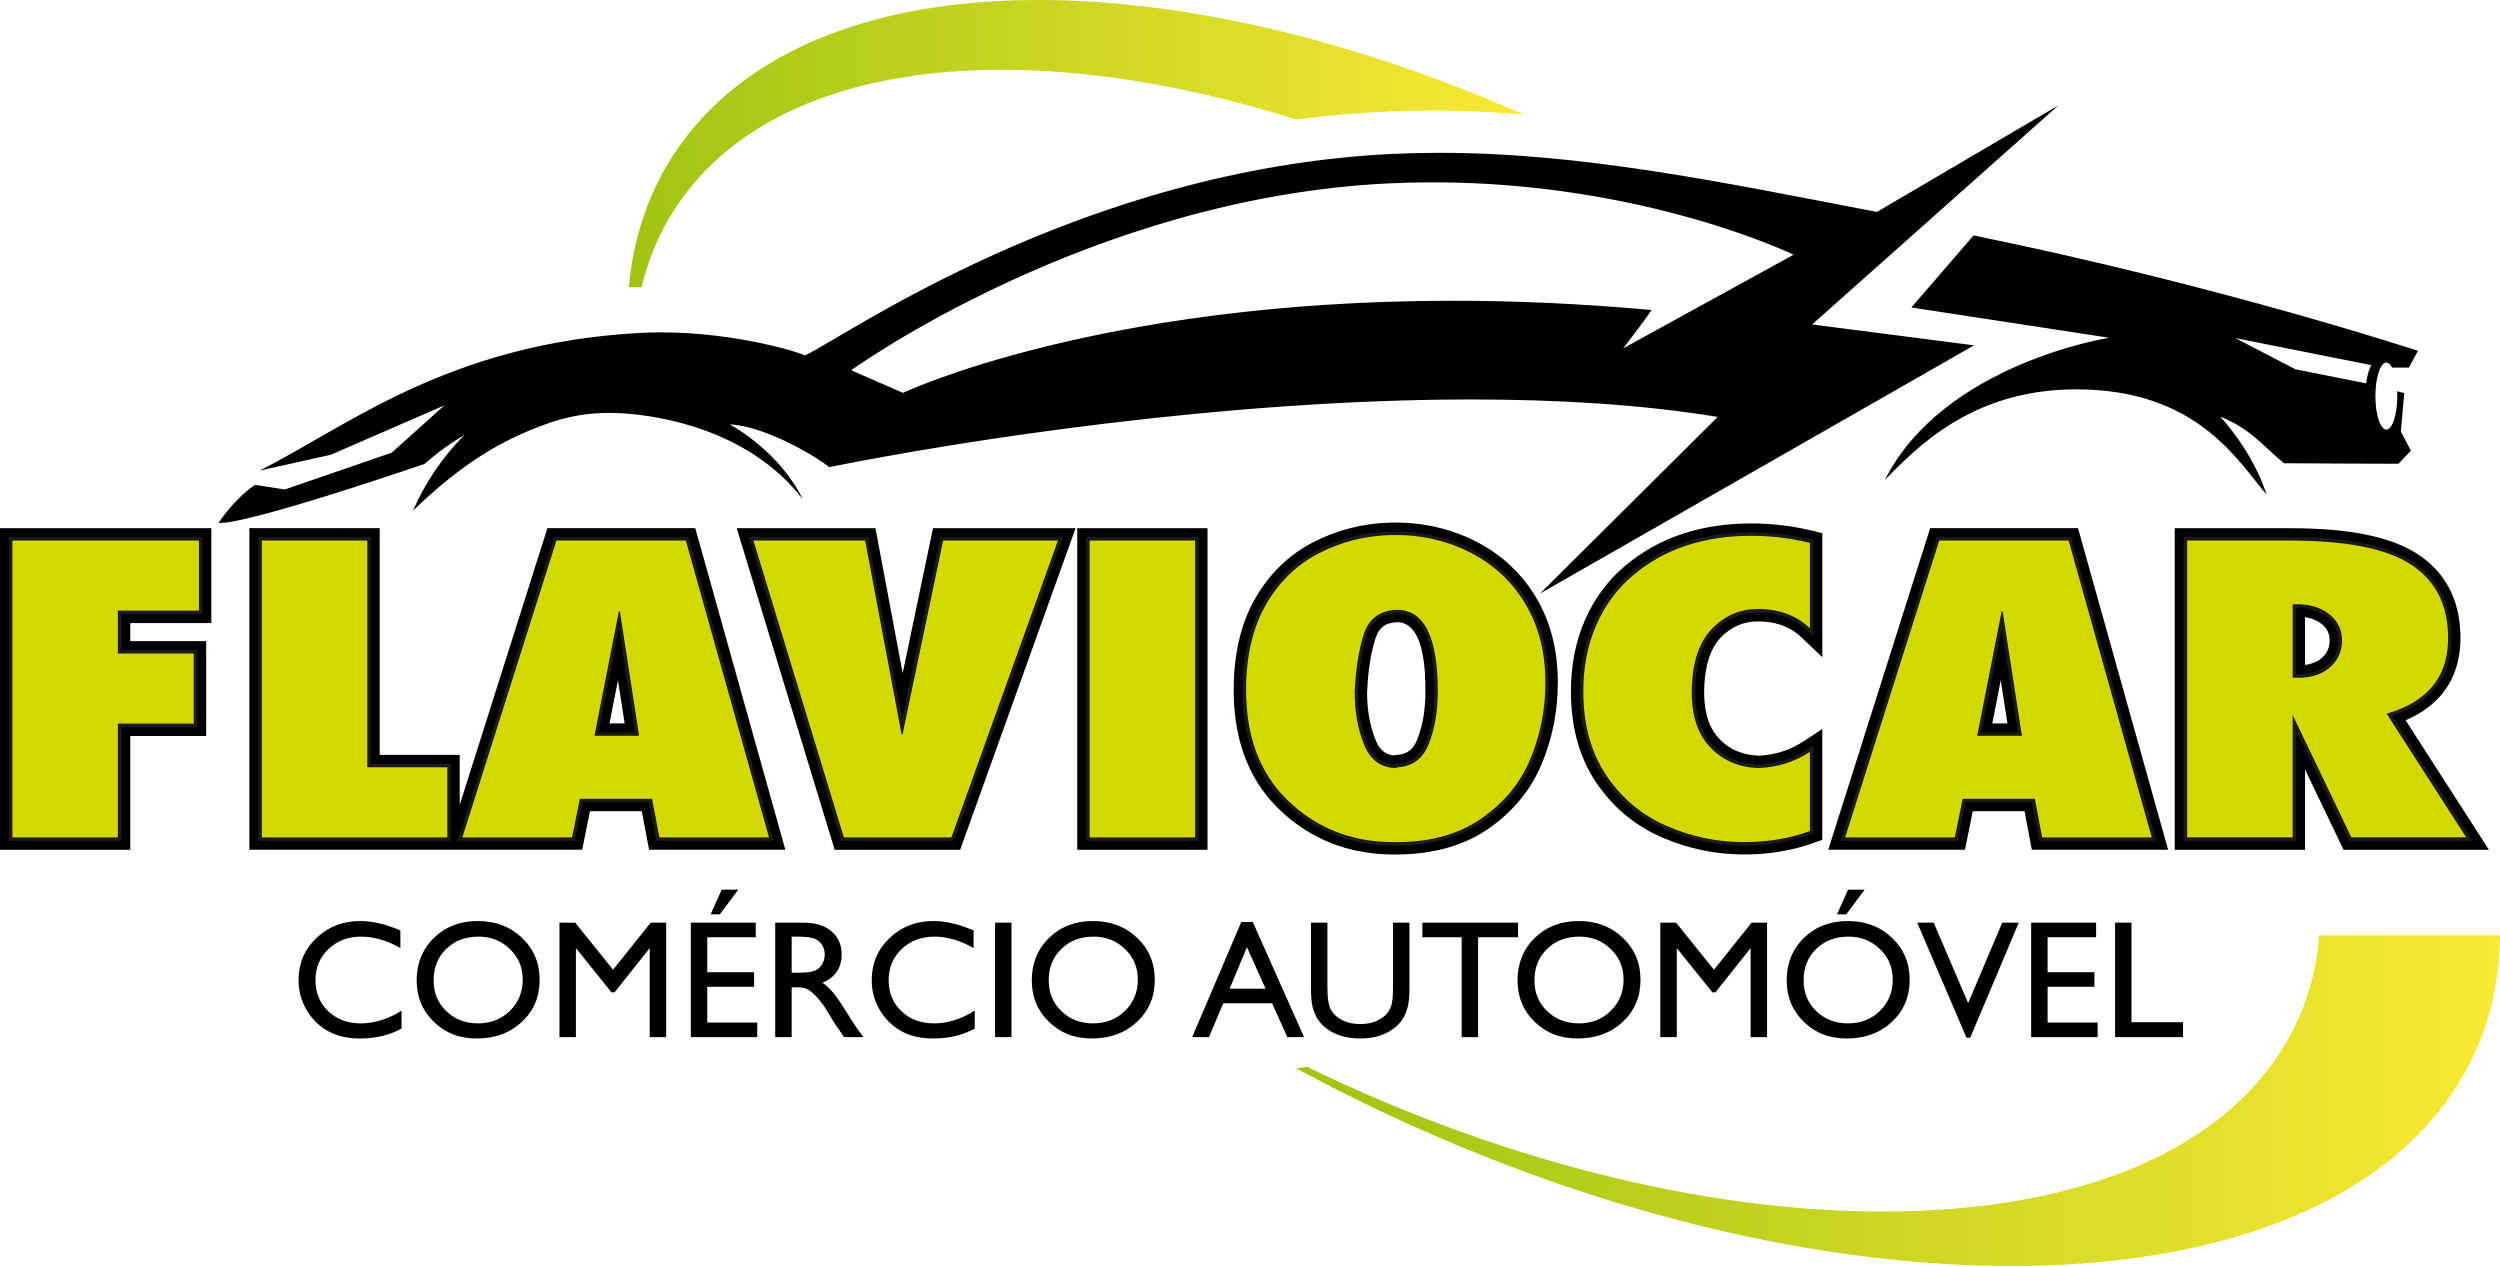
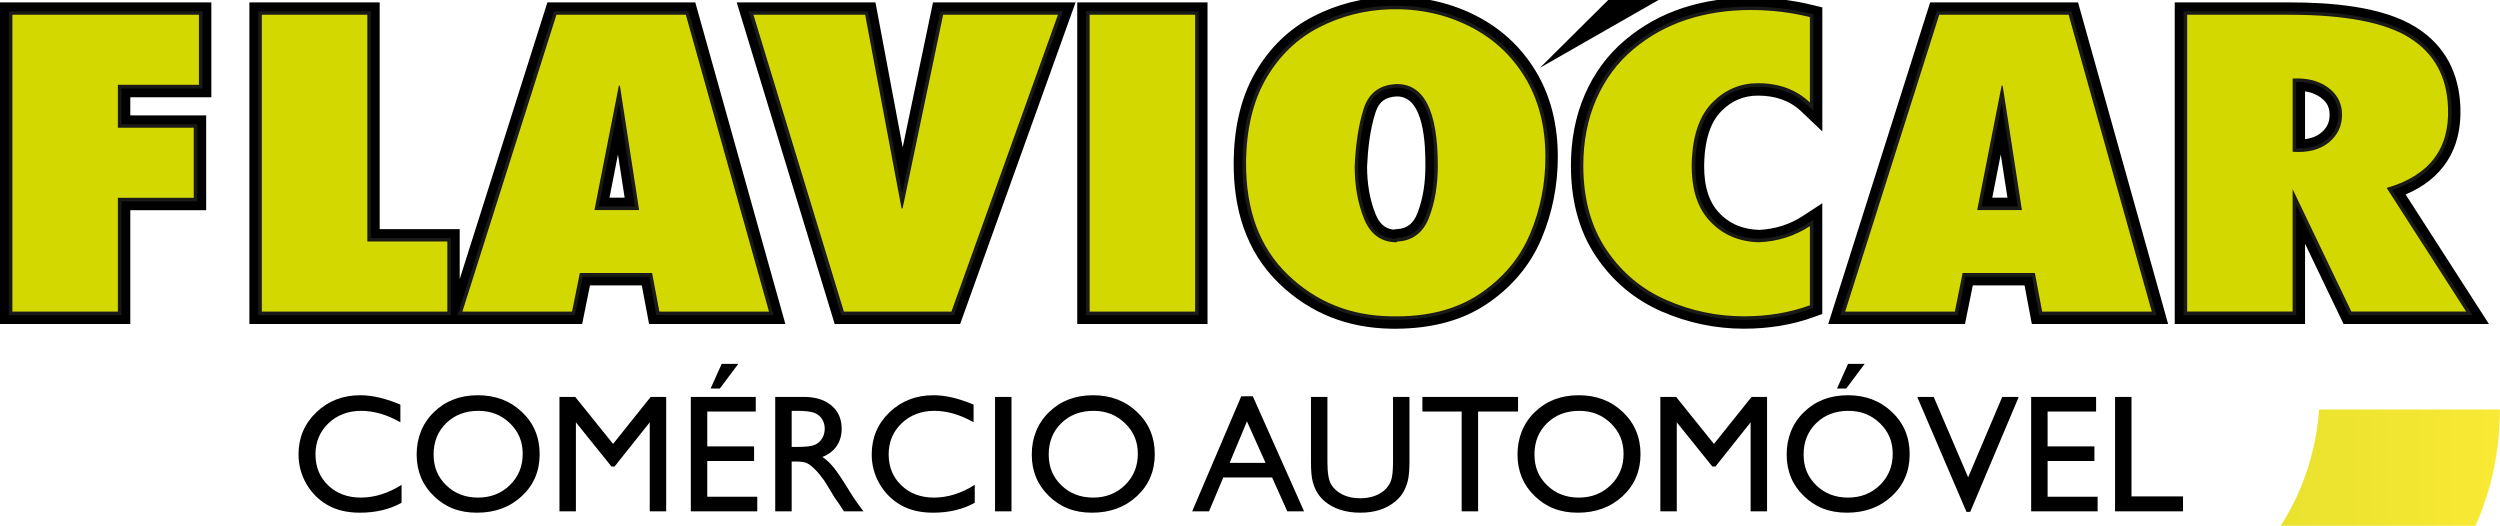
- <svg xmlns="http://www.w3.org/2000/svg" xmlns:xlink="http://www.w3.org/1999/xlink" id="Layer_2" data-name="Layer 2" viewBox="0 0 893.9 452.68">
+ <svg xmlns="http://www.w3.org/2000/svg" xmlns:xlink="http://www.w3.org/1999/xlink" id="Layer_2" data-name="Layer 2" viewBox="0 188 893.9 188" overflow="hidden">
  <defs>
    <style>
      .cls-1 {
        fill: #d4d801;
      }

      .cls-2 {
        fill: url(#linear-gradient-2);
      }

      .cls-2, .cls-3, .cls-4, .cls-5 {
        fill-rule: evenodd;
      }

      .cls-3 {
        fill: #1a1a18;
      }

      .cls-5 {
        fill: url(#linear-gradient);
      }
    </style>
    <linearGradient id="linear-gradient" x1="463.47" y1="393.55" x2="893.9" y2="393.55" gradientUnits="userSpaceOnUse">
      <stop offset="0" stop-color="#a1c413" />
      <stop offset="1" stop-color="#f9e934" />
    </linearGradient>
    <linearGradient id="linear-gradient-2" x1="224.84" y1="51.37" x2="545.03" y2="51.37" xlink:href="#linear-gradient" />
  </defs>
  <g id="Layer_1-2" data-name="Layer 1">
    <g id="flaviocar-logo-fundo_claro">
      <path class="cls-5" d="M816.47,374.4c7.51-12.28,11.67-25.73,12.76-39.97h64.66c-.11,18.83-4.8,36.58-14.57,52.55-52.21,85.4-229.31,87.87-395.58,5.52-6.89-3.41-13.65-6.92-20.29-10.51l3.95-.52c147.1,71.54,302.8,68.59,349.06-7.07" />
      <path class="cls-2" d="M246.69,47.26c50.2-62.23,172.56-61.65,298.34-6.28-29.25-2.55-56.56-1.52-81.56,1.76-93.66-29.56-178.56-22.85-216.79,24.53-8.49,10.53-14.19,22.46-17.27,35.45-1.54-.02-3.06-.03-4.58-.02,1.89-20.72,9-39.53,21.85-55.45" />
      <path class="cls-4" d="M703.48,123.94l-57.31-7.38,83.32-74.12-58.19,34.18-.28-.06c-4.64-.89-9.26-1.78-13.85-2.67-49.07-9.49-95.42-18.46-142.44-18.46-5.53,0-11.06.13-16.43.37-94.97,4.43-170.83,49.13-199.38,65.96-5.17,3.04-8.9,5.24-10.89,6.1l-4.72,2.04,3.06-2.59c-4.62-1.78-25.57-7.69-49.92-7.69-2.61,0-5.2.07-7.71.21-54.42,3-88.44,22.53-115.77,38.23-5.03,2.89-9.86,5.66-14.57,8.2l19.66-4.38,44.88-19.51-22.44,20.17-38.6,13.28-10.5-1.66c-5.48,3.73-10.01,9.59-11.76,12.02,3.59-.25,17.88-2.74,71.81-20.97,4.33-3.86,9.14-7.35,14.29-10.41l5.2-3.08-4.26,4.28c-6.77,6.83-12.46,14.8-16.58,23.24,11.7-10.93,23.04-18.83,34.55-24.1,10.8-4.98,20.58-8.29,33.17-8.29,1.5,0,3.06.05,4.64.13,9.27.54,39.03,3.9,59.62,24.66-4.61-6.47-11.79-13.69-21.49-19.25l-2.81-1.61,3.24.18c13.66.74,31.94,12.23,35.72,15.22,58.41-11.68,149.21-24.13,229.36-24.13,33.19,0,62.87,2.1,88.23,6.25l1.49.24-60.48,60.12,148.16-84.72ZM519.43,108.3c-65.53,0-115.38,8.93-145.67,16.42-32.82,8.12-50.36,16.35-50.53,16.43l-.32.15-20.09-8.75,1.09-.79c.21-.15,21.74-15.64,56.05-31.54,31.67-14.68,81.04-32.74,136.38-35.41,5.28-.26,10.66-.39,15.98-.39,39.21,0,72.28,7.06,93.12,12.98,22.59,6.41,36.09,12.93,36.22,12.99l1.34.65-65.56,36.01,2.3-2.95c.08-.1,6.77-8.69,9.45-12.63-23.57-2.11-47.03-3.18-69.75-3.18ZM808.19,172.88c-5.47-13.51-14.8-23.26-14.89-23.34l-3.64-3.06,4.41,1.75c8.1,3.2,12.45,7.21,17.48,11.85,1.67,1.54,3.4,3.13,5.38,4.8,7.4.07,36.88.16,40.35.17l3.84-4.04-3.46-6.57,1.19-13.31-.92-.24c0,.24,0,.48,0,.71,0,6.34-1.61,12.75-4.68,12.75s-4.68-6.41-4.68-12.75,1.61-12.75,4.68-12.75c.66,0,1.62.33,2.51,1.8h5.1l2.57-4.78c-8.34-2.71-75.04-24-157.47-40.87l-21.05,24.38,74.31,11.38-4.92.77c-.15.03-14.94,2.39-32.08,9.77-14.53,6.27-33.54,17.42-44.84,35.76,11.79-11.7,30.79-28.33,64.13-28.61.31,0,.62,0,.94,0,38.44,0,54.22,19.91,64.66,33.08.36.45.72.9,1.07,1.34ZM849.18,130.03l-.6.95c-.8,1.26-1.45,3.52-1.77,6.18l-.1.83-26.19-5.21-26.46-13.72,55.13,10.97Z" />
      <path d="M723.11,47.08l-51.18,30.06-.5.29-.57-.11c-4.64-.89-9.26-1.79-13.85-2.67-49.04-9.49-95.36-18.45-142.3-18.45-5.52,0-11.04.13-16.39.38-94.78,4.42-170.52,49.05-199.03,65.85-5.39,3.17-8.94,5.27-10.97,6.14l-9.45,4.08,5.94-5.05c-2.62-.86-7.56-2.26-13.98-3.58-8.04-1.65-20.54-3.62-34.4-3.62-2.59,0-5.17.07-7.67.21-54.24,2.99-88.16,22.47-115.43,38.13-3.36,1.93-6.63,3.81-9.84,5.6l14.31-3.18,40.47-17.59,8.69-3.78-7.05,6.34-18.8,16.9-.24.21-.29.1-38.27,13.16-.36.12-.38-.06-10-1.59c-4.4,3.07-8.16,7.5-10.27,10.25,5.63-.83,22.19-4.62,69.74-20.69,4.33-3.85,9.14-7.34,14.3-10.4l10.38-6.15-8.5,8.56c-5.69,5.72-10.59,12.25-14.44,19.2,10.64-9.47,21.01-16.47,31.54-21.29,10.9-5.02,20.76-8.36,33.5-8.36,1.51,0,3.09.05,4.69.14,8.25.48,32.59,3.17,52.48,18.22-3.99-4.04-8.92-8.01-14.78-11.37l-5.63-3.23,6.48.35c13.52.74,31.46,11.82,35.87,15.16,58.46-11.67,149.12-24.08,229.17-24.08,33.23,0,62.96,2.11,88.35,6.26l2.98.48-2.14,2.13-55.28,54.95,141.11-80.7-53.36-6.87-3.35-.43,2.53-2.25,76.2-67.78ZM574.53,129.54l4.6-5.9c.07-.09,5.68-7.3,8.66-11.5-23.11-2.03-46.09-3.06-68.36-3.06-28.89,0-57.16,1.73-84.03,5.12-21.5,2.72-42.16,6.51-61.4,11.27-32.76,8.1-50.28,16.31-50.44,16.39l-.63.3-.64-.28-18.53-8.07-2.48-1.08,2.19-1.58c.21-.16,21.8-15.68,56.18-31.62,31.73-14.71,81.2-32.8,136.66-35.49,5.29-.26,10.68-.39,16.01-.39,39.31,0,72.45,7.07,93.33,13.01,22.65,6.43,36.21,12.98,36.35,13.04l2.68,1.3-2.61,1.43-60.97,33.5-6.56,3.61ZM706.27,85.87l-19.84,22.98,68.01,10.41,9.85,1.5-9.84,1.54c-.15.02-14.87,2.38-31.93,9.73-9.98,4.3-18.8,9.45-26.21,15.31-5.42,4.28-10.09,8.96-13.97,13.96,12.08-10.96,30.29-23.38,59.2-23.62.32,0,.63,0,.94,0,35.42,0,51.77,16.72,62.37,29.74-5.25-10.15-11.84-17.11-12.03-17.31l-7.71-6.28,9.27,3.67c8.23,3.26,12.63,7.31,17.72,12,1.61,1.48,3.27,3,5.14,4.6,7.62.07,35.1.16,39.73.17l3.23-3.4-3.09-5.88-.21-.4.04-.46.24-2.68c-.89,2.21-2.18,3.67-3.89,3.67-3.75,0-5.45-7-5.45-13.52s1.71-13.52,5.45-13.52c.8,0,1.91.34,2.93,1.8h4.22l1.92-3.56c-11.33-3.65-76.29-24.13-156.06-40.47ZM847.37,138.9l-1.63-.33-25.27-5.03-.21-.05-.19-.1-21.54-11.16-9.65-5,10.66,2.12,48.7,9.69,2.21.44-1.21,1.9c-.74,1.17-1.35,3.3-1.66,5.86l-.2,1.65ZM735.85,37.81l-87.91,78.2,57.91,7.46-155.21,88.76,63.55-63.16c-27.17-4.45-57.28-6.24-88.1-6.24-88.28,0-182.36,14.73-229.57,24.19-3.32-2.81-21.98-14.53-35.56-15.28,13.38,7.68,22.3,18.72,26.02,26.7-18.91-24.55-50.6-29.86-64.58-30.67-1.58-.09-3.11-.13-4.6-.13-11.72,0-21.1,2.8-32.86,8.22-13.28,6.08-25.58,15.39-37.24,26.71,4.33-10.09,10.68-19.32,18.41-27.1-5.18,3.07-9.99,6.58-14.29,10.42-56.83,19.22-69.88,21.09-72.8,21.09-.7,0-.82-.11-.82-.11,0,0,5.64-8.62,13-13.52l10.6,1.68,38.27-13.17,18.8-16.9-40.61,17.65-25.43,5.66c31.74-16.03,67.61-45.46,135.82-49.22,2.61-.14,5.2-.21,7.75-.21,27.92,0,51.8,7.87,51.28,8.3,12.67-5.46,98.14-66.88,210.54-72.12,5.5-.26,10.99-.38,16.46-.38,51.5,0,102.18,10.73,156.44,21.14l64.7-38ZM580.34,124.58l60.97-33.5s-53.25-25.89-129-25.89c-5.21,0-10.52.12-15.94.39-106.89,5.17-192.02,66.81-192.02,66.81l18.53,8.08s69.48-32.93,196.54-32.93c22,0,45.71.99,71.1,3.3-1.96,3.2-10.18,13.75-10.18,13.75ZM705.69,84.18c89,18.18,158.87,41.26,158.87,41.26l-3.23,6h-6.01c-.6-1.14-1.3-1.8-2.06-1.8-2.16,0-3.91,5.37-3.91,11.98s1.75,11.98,3.91,11.98,3.91-5.36,3.91-11.98c0-.58-.01-1.16-.04-1.72l2.54.65-1.23,13.73,3.61,6.86-4.45,4.68s-33.57-.1-40.96-.18c-8.11-6.8-12.16-12.46-22.86-16.7.75.62,11.81,12.76,16.66,27.9-10.19-11.82-24.68-37.62-67.99-37.62-.31,0-.62,0-.93,0-37.07.31-56.51,21.27-67.55,32.36,21-41.59,80.21-50.81,80.21-50.81l-70.76-10.83,22.26-25.77ZM846.04,137.07c.34-2.82,1.02-5.14,1.89-6.5l-48.7-9.7,21.54,11.17,25.27,5.03Z" />
      <g>
        <path class="cls-4" d="M824.19,237.76c2.06-.26,4.05-.91,5.68-2.24,2.11-1.72,3.11-3.76,3.11-6.49,0-1.6-.36-3.07-1.34-4.37-1.1-1.46-2.62-2.45-4.29-3.15-1-.42-2.07-.68-3.16-.84v17.09ZM712.36,258.67h5.42l-2.39-15.45-3.03,15.45ZM498.22,270.13c.39-.13.8-.2,1.24-.2,3.83-.21,5.97-2.15,7.36-5.7,2.11-5.4,2.85-11.27,2.85-17.04,0-6.82-.26-24.89-10.28-24.71-3.96.19-6.3,1.82-7.54,5.66-2,6.16-2.74,12.97-3.04,19.42,0,5.78.86,11.58,3.02,16.96,1.27,3.15,3.1,5.18,6.39,5.59ZM217.93,258.67h5.42l-2.39-15.45-3.03,15.45ZM860.15,257.53l29.79,46.32h-51.98l-13.77-28.71v28.71h-46.59v-114.99h41.04c14.18,0,33.18,1.25,45.39,8.99,10.33,6.55,15.25,16.42,15.71,28.49.58,15.15-6.49,25.64-19.6,31.2ZM723.92,290.05h-18.53l-2.79,13.79h-48.89l36.44-114.99h52.87l32.21,114.99h-48.73l-2.6-13.79ZM628.9,270.21c5.72-.27,11.01-1.9,15.82-5.05l6.86-4.49v39.59l-2.91,1.06c-8.06,2.95-16.56,4.21-25.12,4.21-10.18,0-20.02-2.08-29.36-6.14-9.71-4.22-17.54-10.83-23.46-19.6-6.55-9.7-9.03-21.02-9.03-32.6,0-8.77,1.49-17.43,5.02-25.49,3.3-7.55,8.08-14.12,14.4-19.42,6.11-5.13,13.03-8.98,20.62-11.45,7.83-2.55,16.01-3.67,24.23-3.67,7.5,0,14.97.86,22.25,2.66l3.37.83v44.35l-7.49-7.13c-4.32-4.11-9.65-5.68-15.52-5.68-5.11,0-9.33,1.83-12.96,5.41-4.48,4.41-5.89,11.22-6.21,17.28-.35,6.49.44,13.86,4.99,18.89,3.9,4.31,8.77,6.24,14.52,6.42ZM441.11,246.03c.1-11.2,2.15-22.54,7.85-32.32,4.99-8.55,11.83-15.33,20.67-19.87,8.53-4.37,17.68-6.68,27.26-6.96,10.46-.31,20.74,1.72,30.15,6.37,9.23,4.56,16.62,11.24,21.98,20.03,5.71,9.36,7.99,19.93,7.99,30.81,0,10.1-1.91,19.92-5.83,29.24-4.12,9.77-10.87,17.52-19.63,23.42-10.06,6.77-22.28,8.98-34.23,8.78-15.33-.26-28.79-5.41-39.88-16.09-12.07-11.61-16.46-27.03-16.32-43.42ZM431.76,303.85h-46.58v-114.99h46.58v114.99ZM322.76,240.71l10.85-51.85h50.97l-41.27,114.99h-44.86l-35.03-114.99h49.61l9.74,51.85ZM46.59,222.77v6.48h27.13v33.92h-27.13v40.68H0v-114.99h75.57v33.92h-28.99ZM164.39,287.75l31.34-98.9h52.87l32.21,114.99h-48.73l-2.6-13.79h-18.53l-2.79,13.79h-118.99v-114.99h46.59v81.07h28.61v17.82Z" />
        <path class="cls-3" d="M821.02,241.06c3.85.11,7.79-.59,10.85-3.08,2.85-2.32,4.27-5.26,4.27-8.94,0-2.3-.58-4.43-1.97-6.27-1.45-1.92-3.4-3.25-5.61-4.17-2.37-.98-4.98-1.31-7.54-1.28v23.75ZM708.51,261.83h12.96l-5.71-36.94-7.25,36.94ZM498.83,273.36c.21-.16.37-.26.74-.27,5.13-.27,8.35-2.98,10.19-7.71,2.25-5.77,3.07-12.03,3.07-18.19,0-8.89-.69-28.11-13.56-27.87-5.32.25-8.79,2.74-10.45,7.85-2.09,6.43-2.89,13.63-3.19,20.33,0,6.2.92,12.42,3.25,18.22,1.86,4.62,4.96,7.4,9.94,7.64ZM214.08,261.83h12.96l-5.71-36.94-7.25,36.94ZM855.36,255.94l28.78,44.74h-44.18l-18.93-39.47v39.47h-40.25v-108.66h37.87c13.35,0,32.09,1.15,43.69,8.5,9.42,5.97,13.82,14.89,14.24,25.93.59,15.38-7.18,24.91-21.22,29.48ZM726.55,286.89h-23.74l-2.79,13.79h-41.97l34.43-108.66h48.15l30.44,108.66h-41.93l-2.6-13.79ZM628.92,273.37c6.34-.27,12.21-2.08,17.53-5.56l1.96-1.28v31.52l-.83.3c-7.71,2.82-15.84,4.02-24.03,4.02-9.76,0-19.15-1.99-28.1-5.88-9.16-3.98-16.51-10.19-22.1-18.47-6.19-9.17-8.49-19.89-8.49-30.83,0-8.34,1.4-16.55,4.75-24.22,3.11-7.12,7.59-13.27,13.54-18.27,5.81-4.88,12.35-8.51,19.56-10.86,7.52-2.45,15.35-3.51,23.25-3.51,7.25,0,14.45.83,21.49,2.57l.96.24v34.49l-2.14-2.04c-4.91-4.67-10.99-6.55-17.71-6.55-5.94,0-10.96,2.16-15.18,6.32-5.09,5.02-6.78,12.46-7.15,19.36-.39,7.4.64,15.47,5.81,21.18,4.5,4.98,10.21,7.28,16.89,7.47ZM444.27,246.06c.09-10.63,2-21.46,7.42-30.75,4.69-8.04,11.08-14.39,19.38-18.65,8.11-4.16,16.79-6.35,25.9-6.61,9.99-.29,19.68,1.61,28.66,6.04,8.7,4.3,15.63,10.56,20.68,18.84,5.4,8.86,7.52,18.87,7.52,29.16,0,9.69-1.82,19.08-5.58,28.01-3.87,9.2-10.22,16.46-18.48,22.02-9.55,6.43-21.08,8.43-32.41,8.24-14.54-.25-27.23-5.09-37.74-15.2-11.43-10.99-15.48-25.6-15.35-41.11ZM428.6,300.68h-40.25v-108.66h40.25v108.66ZM322.59,256.97l13.59-64.95h43.89l-39,108.66h-40.29l-33.1-108.66h42.71l12.2,64.95ZM232.11,286.89h-23.74l-2.79,13.79h-41.97l34.43-108.66h48.15l30.44,108.66h-41.93l-2.6-13.79ZM132.61,273.09h28.61v27.59h-68.87v-108.66h40.25v81.07ZM43.42,219.61v12.81h27.13v27.59h-27.13v40.68H3.17v-108.66h69.24v27.59h-28.99Z" />
        <path class="cls-1" d="M819.76,242.27c5.45.38,9.76-.73,12.91-3.31,3.16-2.58,4.74-5.89,4.74-9.92,0-2.72-.74-5.07-2.23-7.04-1.49-1.97-3.53-3.5-6.13-4.57-2.6-1.08-5.7-1.52-9.29-1.34v26.18ZM782.04,299.41v-106.13h36.6c19.94,0,34.28,2.77,43.01,8.3,8.73,5.54,13.29,13.84,13.66,24.91.62,14.73-6.69,24.3-21.93,28.71l28.43,44.2h-41.06l-21-43.77v43.77h-37.72ZM706.97,263.1h15.98l-6.88-44.48h-.37l-8.73,44.48ZM769.4,299.41h-39.21l-2.6-13.79h-25.83l-2.79,13.79h-39.21l33.63-106.13h46.27l29.73,106.13ZM647.14,268.87v28.29c-7.18,2.63-15.05,3.94-23.6,3.94-9.54,0-18.74-1.92-27.59-5.77-8.86-3.85-16.04-9.85-21.55-18.02-5.51-8.16-8.27-18.2-8.27-30.12,0-8.73,1.55-16.63,4.65-23.72,3.1-7.08,7.49-13.02,13.19-17.81,5.7-4.79,12.08-8.33,19.14-10.63,7.06-2.3,14.68-3.45,22.85-3.45,7.31,0,14.37.84,21.18,2.53v30.54c-4.83-4.6-11.02-6.9-18.58-6.9-6.19,0-11.55,2.23-16.07,6.69-4.52,4.46-7.03,11.19-7.53,20.2-.5,9.67,1.55,17.03,6.13,22.1,4.58,5.07,10.53,7.69,17.84,7.88,6.69-.28,12.76-2.2,18.21-5.77ZM499.24,218.06c-5.95.28-9.82,3.19-11.61,8.73-1.8,5.54-2.88,12.43-3.25,20.69,0,6.94,1.11,13.18,3.34,18.72,2.23,5.54,6.07,8.35,11.52,8.45.12-.09.22-.16.28-.21.06-.05.09-.07.09-.07,5.45-.28,9.23-3.12,11.33-8.52,2.11-5.4,3.16-11.61,3.16-18.65,0-19.61-4.95-29.32-14.86-29.14ZM445.54,246.07c.12-12.01,2.54-22.05,7.25-30.12,4.71-8.07,10.99-14.12,18.86-18.16,7.87-4.03,16.32-6.19,25.36-6.47,10.16-.28,19.51,1.69,28.06,5.91,8.55,4.22,15.27,10.35,20.16,18.37,4.89,8.02,7.34,17.52,7.34,28.5,0,9.67-1.83,18.84-5.48,27.52-3.65,8.68-9.66,15.83-18.02,21.46-8.36,5.63-18.92,8.3-31.68,8.02-14.49-.19-26.79-5.14-36.88-14.85-10.1-9.71-15.08-23.11-14.96-40.18ZM427.33,299.41h-37.72v-106.13h37.72v106.13ZM340.19,299.41h-38.46l-32.33-106.13h39.95l13.01,69.25h.37l14.49-69.25h41.06l-38.09,106.13ZM212.54,263.1h15.98l-6.87-44.48h-.37l-8.73,44.48ZM274.97,299.41h-39.21l-2.6-13.79h-25.83l-2.79,13.79h-39.21l33.63-106.13h46.27l29.73,106.13ZM159.95,299.41h-66.33v-106.13h37.72v81.07h28.61v25.05ZM42.15,299.41H4.43v-106.13h66.7v25.05h-28.99v15.34h27.13v25.05h-27.13v40.68Z" />
      </g>
      <path d="M756.26,329.92h5.88v35.58h18.42v5.34h-24.3v-40.92ZM726.26,329.92h23.22v5.22h-17.34v12.48h16.74v5.22h-16.74v12.78h17.88v5.22h-23.76v-40.92ZM715.92,329.92h5.9l-17.34,41.1h-1.35l-17.61-41.1h5.9l12.31,28.74,12.19-28.74ZM666.74,318.1l-6.6,8.82h-3.3l3.96-8.82h5.94ZM660.95,334.9c-4.68,0-8.52,1.46-11.53,4.39-3.01,2.93-4.52,6.67-4.52,11.22s1.51,8.09,4.53,11.02c3.02,2.93,6.8,4.39,11.34,4.39s8.37-1.49,11.42-4.48c3.05-2.99,4.57-6.71,4.57-11.16s-1.52-7.98-4.57-10.94c-3.05-2.96-6.8-4.44-11.24-4.44ZM660.73,329.32c6.32,0,11.58,2,15.78,6.01,4.21,4,6.31,9.03,6.31,15.06s-2.12,11.04-6.36,14.99c-4.25,3.96-9.6,5.94-16.05,5.94s-11.3-1.98-15.41-5.94c-4.11-3.95-6.16-8.91-6.16-14.87s2.07-11.18,6.2-15.18c4.14-4.01,9.37-6.01,15.69-6.01ZM626.29,329.92h5.54v40.92h-5.88v-31.84l-12.58,15.82h-1.09l-12.73-15.82v31.84h-5.88v-40.92h5.64l13.53,16.81,13.45-16.81ZM564.71,334.9c-4.68,0-8.52,1.46-11.53,4.39-3.01,2.93-4.52,6.67-4.52,11.22s1.51,8.09,4.53,11.02c3.02,2.93,6.8,4.39,11.34,4.39s8.37-1.49,11.42-4.48c3.05-2.99,4.57-6.71,4.57-11.16s-1.52-7.98-4.57-10.94c-3.05-2.96-6.8-4.44-11.24-4.44ZM564.49,329.32c6.32,0,11.58,2,15.78,6.01,4.21,4,6.31,9.03,6.31,15.06s-2.12,11.04-6.36,14.99c-4.25,3.96-9.6,5.94-16.05,5.94s-11.3-1.98-15.41-5.94c-4.11-3.95-6.16-8.91-6.16-14.87s2.07-11.18,6.2-15.18c4.14-4.01,9.37-6.01,15.69-6.01ZM508.59,329.92h34.2v5.22h-14.28v35.7h-5.88v-35.7h-14.04v-5.22ZM498.09,329.92h5.88v23.23c0,3.15-.23,5.52-.69,7.12-.46,1.61-1.02,2.94-1.7,4-.67,1.07-1.5,2.02-2.47,2.86-3.25,2.79-7.49,4.19-12.72,4.19s-9.61-1.39-12.83-4.16c-.98-.86-1.81-1.82-2.48-2.89-.67-1.06-1.23-2.37-1.67-3.91-.44-1.54-.66-3.96-.66-7.26v-23.18h5.88v23.23c0,3.85.44,6.53,1.32,8.03.88,1.5,2.22,2.71,4.02,3.62,1.8.91,3.92,1.36,6.36,1.36,3.48,0,6.32-.91,8.51-2.72,1.15-.98,1.98-2.13,2.49-3.46.51-1.33.76-3.61.76-6.83v-23.23ZM452.51,353.5l-6.65-14.83-6.19,14.83h12.84ZM443.83,329.68h4.12l18.34,41.16h-6l-5.44-12.12h-17.45l-5.11,12.12h-6.02l17.56-41.16ZM391.03,334.9c-4.68,0-8.52,1.46-11.53,4.39-3.01,2.93-4.52,6.67-4.52,11.22s1.51,8.09,4.53,11.02c3.02,2.93,6.8,4.39,11.34,4.39s8.37-1.49,11.42-4.48c3.05-2.99,4.57-6.71,4.57-11.16s-1.52-7.98-4.57-10.94c-3.05-2.96-6.8-4.44-11.24-4.44ZM390.81,329.32c6.32,0,11.58,2,15.78,6.01,4.21,4,6.31,9.03,6.31,15.06s-2.12,11.04-6.36,14.99c-4.25,3.96-9.6,5.94-16.05,5.94s-11.3-1.98-15.41-5.94c-4.11-3.95-6.16-8.91-6.16-14.87s2.07-11.18,6.2-15.18c4.14-4.01,9.37-6.01,15.69-6.01ZM355.79,329.92h5.88v40.92h-5.88v-40.92ZM348.53,361.36v6.42c-4.29,2.36-9.25,3.54-14.88,3.54-4.56,0-8.44-.92-11.62-2.76-3.18-1.84-5.7-4.37-7.56-7.6-1.85-3.23-2.78-6.72-2.78-10.48,0-5.97,2.12-10.99,6.37-15.06,4.25-4.07,9.49-6.1,15.72-6.1,4.3,0,9.08,1.12,14.33,3.36v6.3c-4.79-2.72-9.47-4.08-14.04-4.08s-8.58,1.48-11.68,4.45c-3.09,2.96-4.64,6.67-4.64,11.13s1.52,8.2,4.57,11.1c3.04,2.89,6.94,4.34,11.68,4.34s9.81-1.52,14.53-4.56ZM284.83,334.9h-1.76v12.9h2.22c2.97,0,5-.25,6.1-.76,1.11-.51,1.96-1.27,2.58-2.3.61-1.02.92-2.19.92-3.49s-.34-2.46-1.02-3.5c-.69-1.04-1.65-1.78-2.89-2.21-1.23-.43-3.29-.64-6.15-.64ZM277.19,370.84v-40.92h10.25c4.15,0,7.43,1.02,9.86,3.07,2.43,2.05,3.65,4.82,3.65,8.32,0,2.38-.6,4.44-1.79,6.17-1.19,1.74-2.89,3.04-5.12,3.9,1.31.86,2.59,2.03,3.84,3.52,1.25,1.48,3.01,4.07,5.28,7.76,1.42,2.33,2.56,4.08,3.42,5.25l2.17,2.93h-6.97l-1.79-2.7c-.06-.1-.17-.26-.35-.5l-1.14-1.61-1.81-2.99-1.96-3.2c-1.21-1.68-2.32-3.02-3.33-4.01-1-1-1.91-1.71-2.72-2.15-.81-.44-2.17-.66-4.09-.66h-1.52v17.82h-5.88ZM263.99,318.1l-6.6,8.82h-3.3l3.96-8.82h5.94ZM247.01,329.92h23.22v5.22h-17.34v12.48h16.74v5.22h-16.74v12.78h17.88v5.22h-23.76v-40.92ZM232.66,329.92h5.54v40.92h-5.88v-31.84l-12.58,15.82h-1.09l-12.73-15.82v31.84h-5.88v-40.92h5.64l13.53,16.81,13.45-16.81ZM171.09,334.9c-4.68,0-8.52,1.46-11.53,4.39-3.01,2.93-4.52,6.67-4.52,11.22s1.51,8.09,4.53,11.02c3.02,2.93,6.8,4.39,11.34,4.39s8.37-1.49,11.42-4.48c3.05-2.99,4.57-6.71,4.57-11.16s-1.52-7.98-4.57-10.94c-3.05-2.96-6.8-4.44-11.24-4.44ZM170.87,329.32c6.32,0,11.58,2,15.78,6.01,4.21,4,6.31,9.03,6.31,15.06s-2.12,11.04-6.36,14.99c-4.25,3.96-9.6,5.94-16.05,5.94s-11.3-1.98-15.41-5.94c-4.11-3.95-6.16-8.91-6.16-14.87s2.07-11.18,6.2-15.18c4.14-4.01,9.37-6.01,15.69-6.01ZM143.58,361.36v6.42c-4.29,2.36-9.25,3.54-14.88,3.54-4.56,0-8.44-.92-11.62-2.76-3.18-1.84-5.7-4.37-7.56-7.6-1.85-3.23-2.78-6.72-2.78-10.48,0-5.97,2.12-10.99,6.37-15.06,4.25-4.07,9.49-6.1,15.72-6.1,4.3,0,9.08,1.12,14.33,3.36v6.3c-4.79-2.72-9.47-4.08-14.04-4.08s-8.58,1.48-11.68,4.45c-3.09,2.96-4.64,6.67-4.64,11.13s1.52,8.2,4.57,11.1c3.04,2.89,6.94,4.34,11.68,4.34s9.81-1.52,14.53-4.56Z" />
    </g>
  </g>
</svg>
